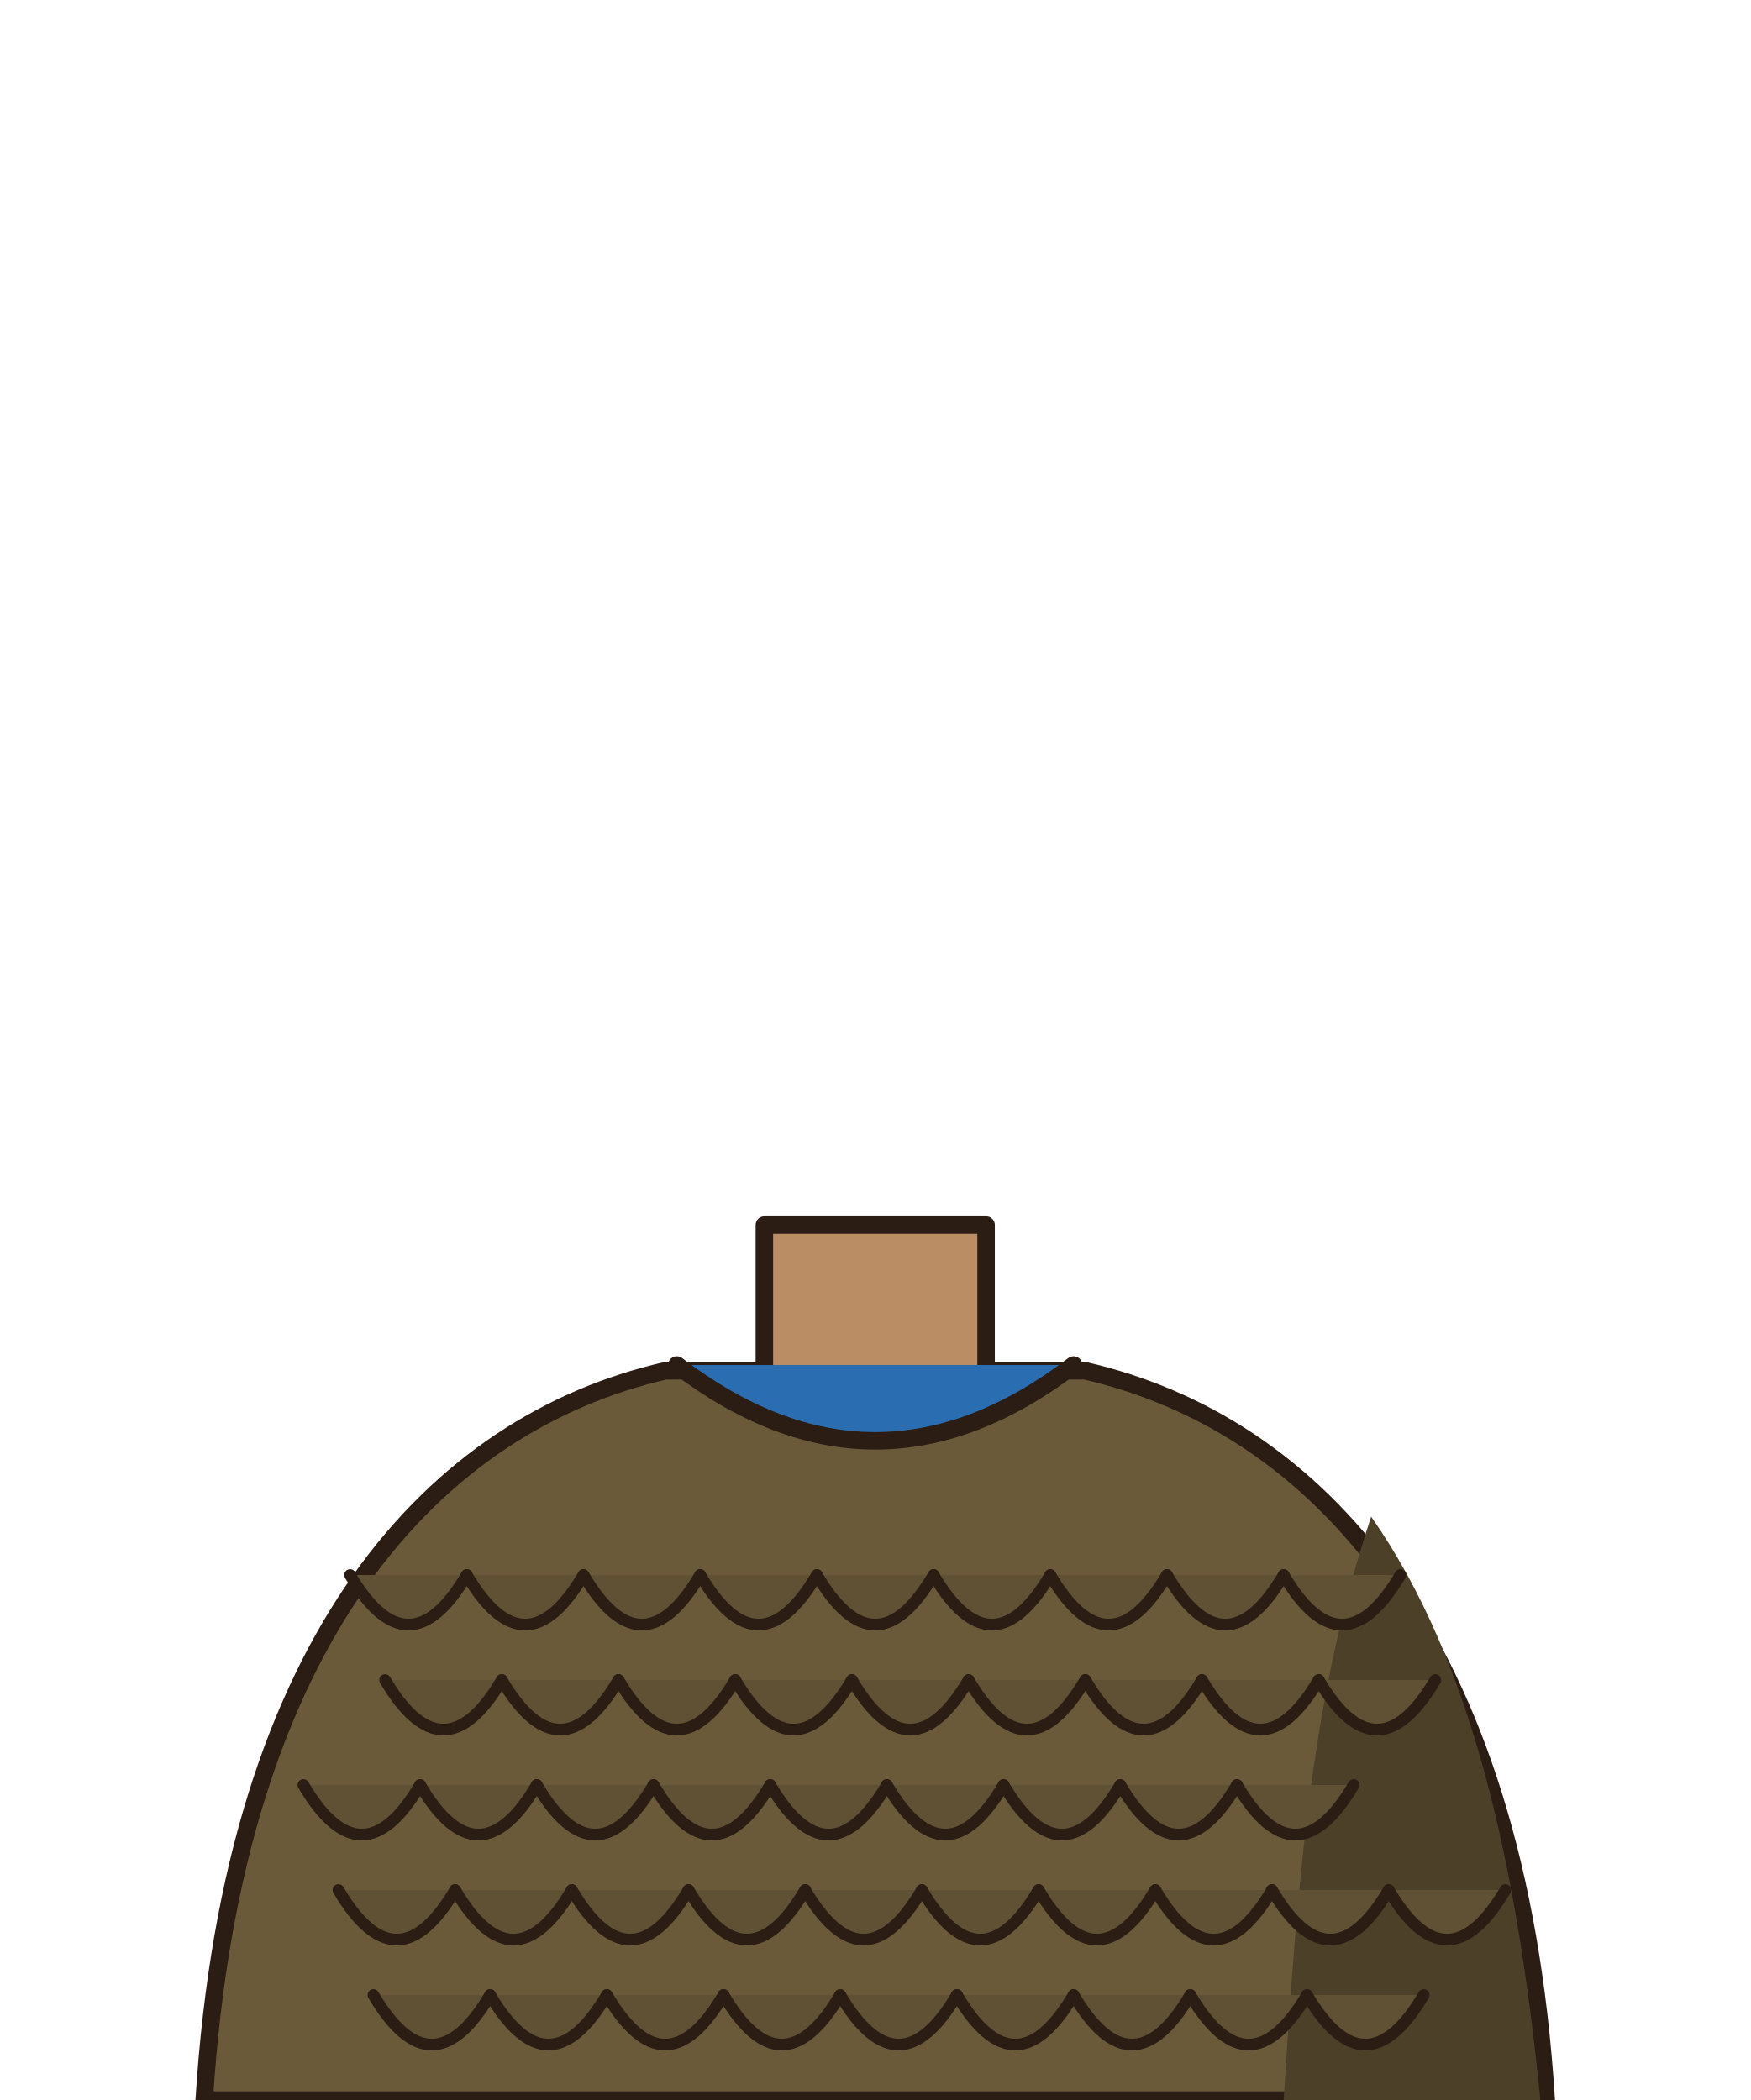
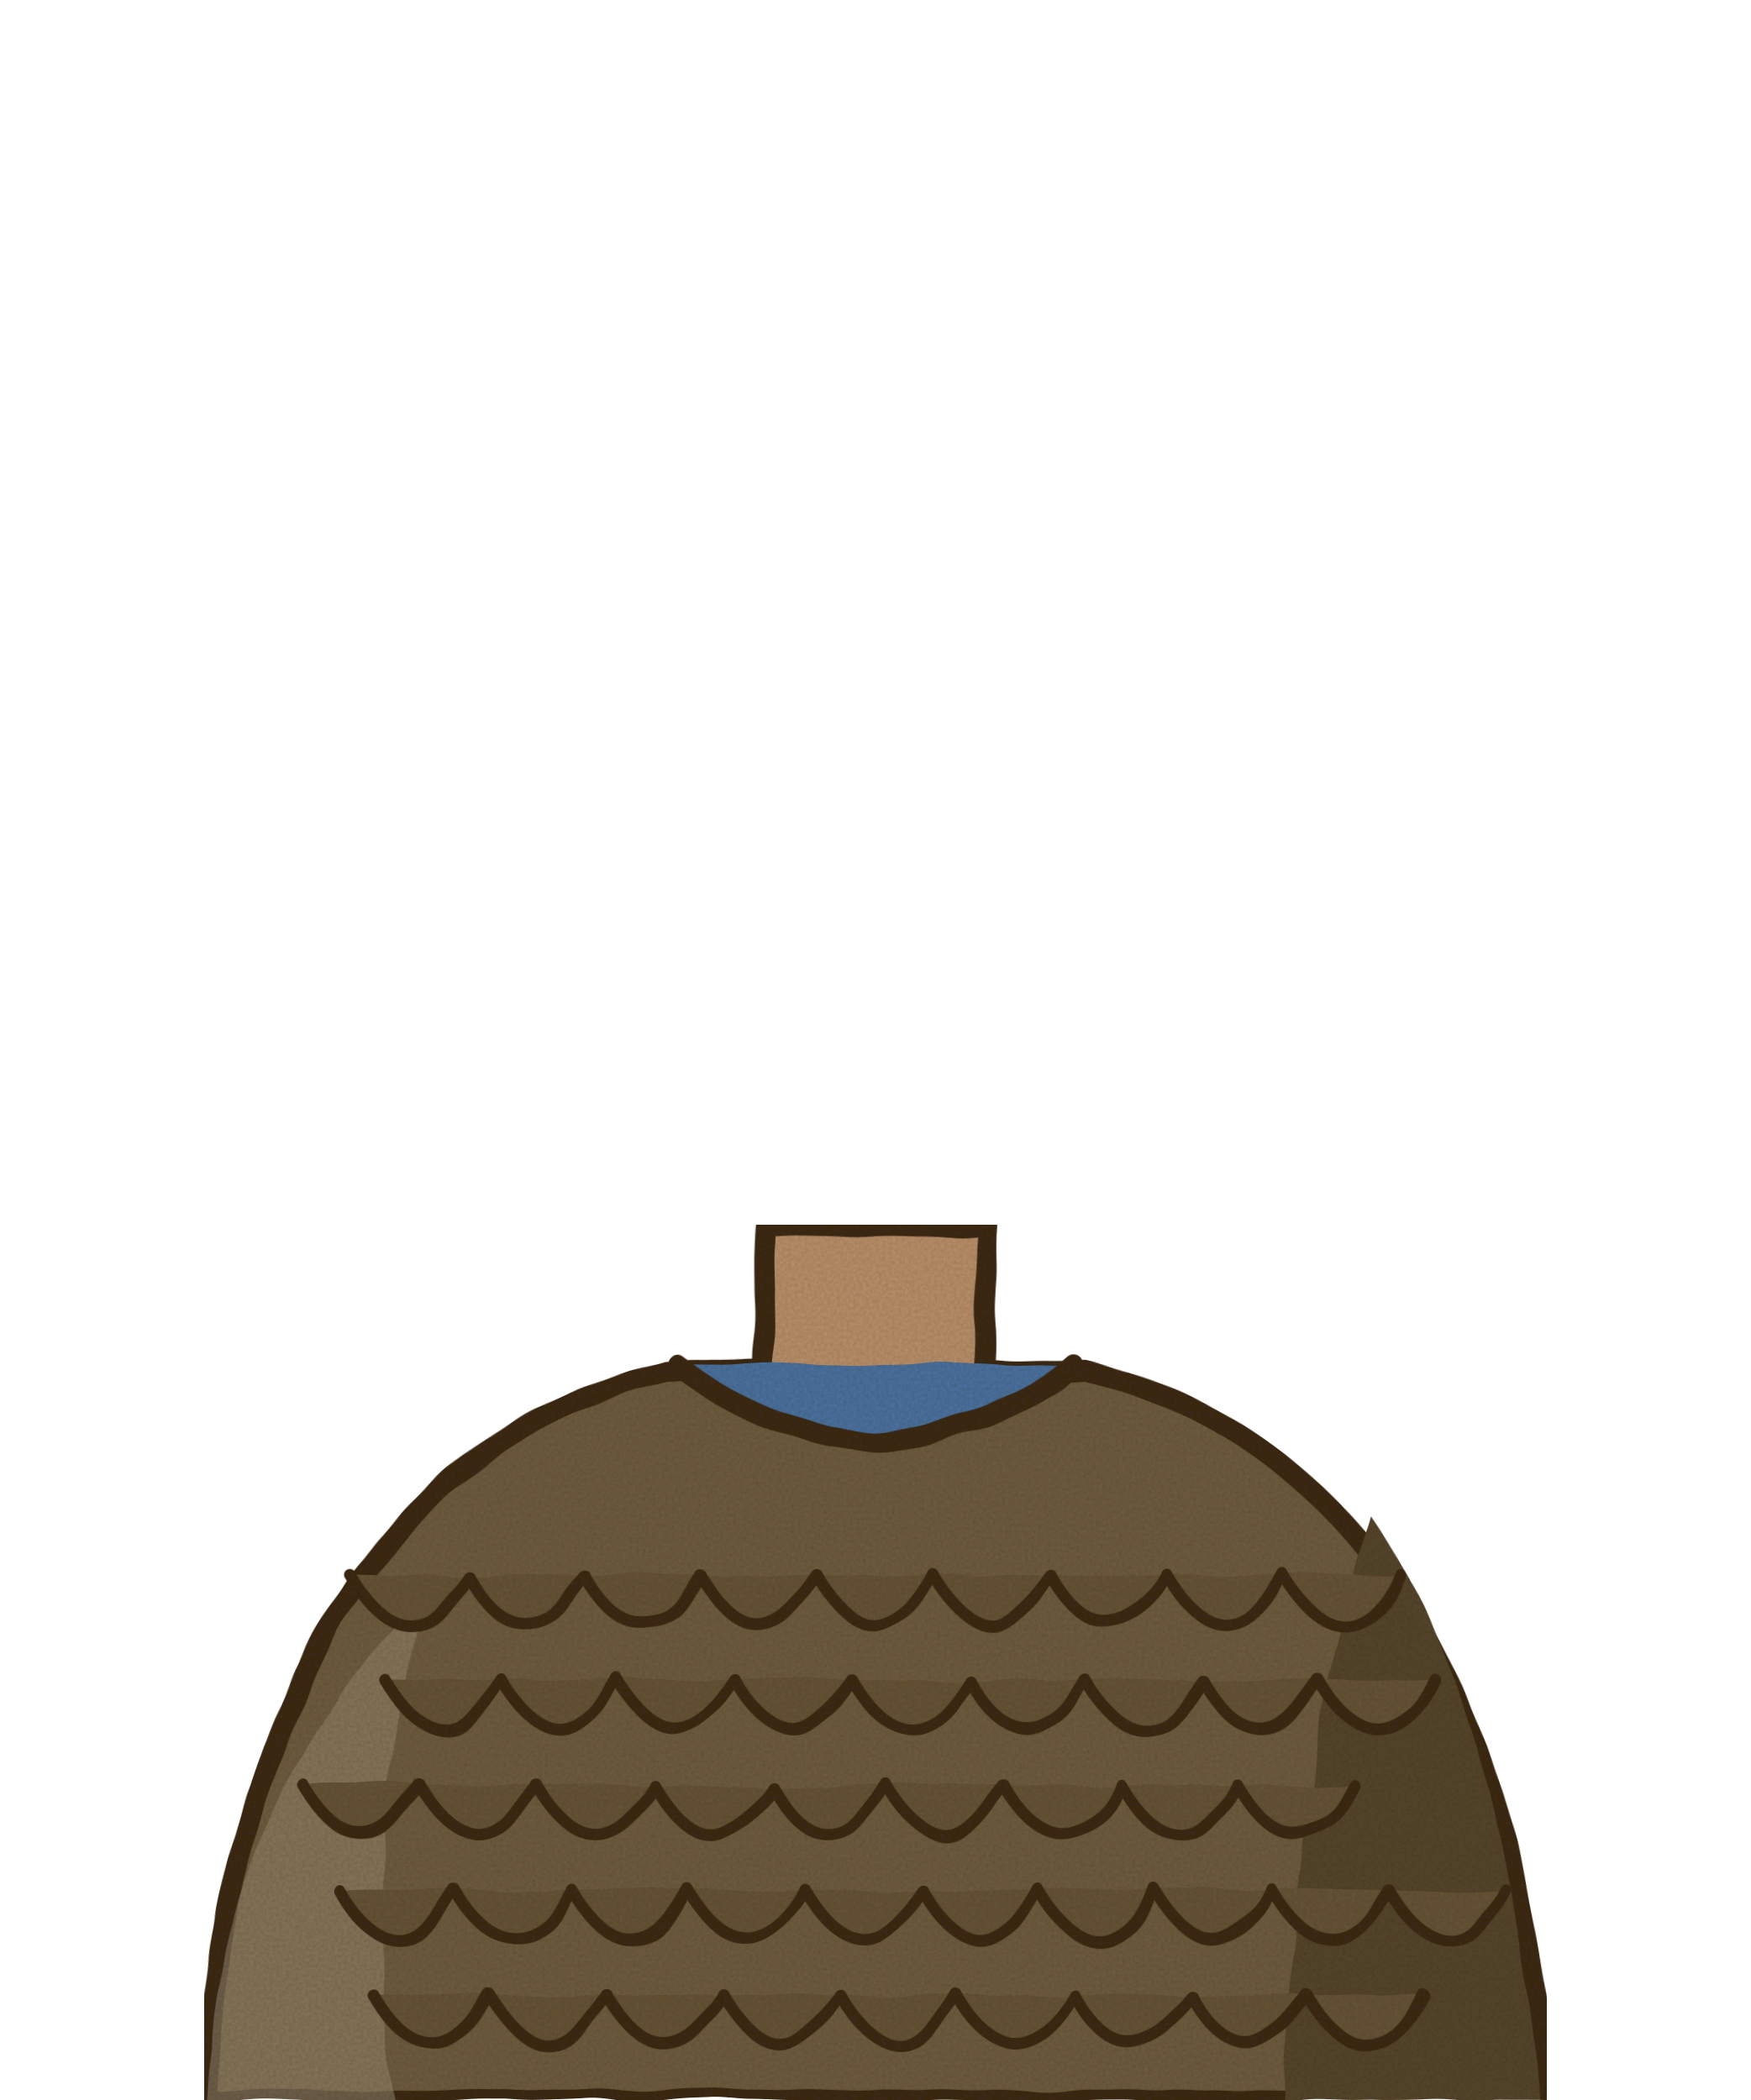
<svg xmlns="http://www.w3.org/2000/svg" viewBox="0 0 600 720" width="600" height="720">
-   <defs />
-   <g stroke="#2b1d14" stroke-width="6" stroke-linejoin="round" stroke-linecap="round">
-     <path d="M 70 720 C 80 560 150 488 228 470 L 372 470 C 450 488 520 560 530 720 Z" fill="#6b5a3a" />
-     <path d="M 470 520 C 505 570 520 640 528 720 L 440 720 C 445 640 450 580 470 520 Z" fill="#4d4029" stroke="none" />
-     <path d="M 262 420 L 262 478 Q 300 500 338 478 L 338 420 Z" fill="#bb8d64" />
-     <path d="M 232 468 Q 300 520 368 468" fill="#2a6db0" />
-     <path d="M 120 540 q 20 34 40 0" fill="#605134" stroke-width="4" />
-     <path d="M 160 540 q 20 34 40 0" fill="#605134" stroke-width="4" />
-     <path d="M 200 540 q 20 34 40 0" fill="#605134" stroke-width="4" />
-     <path d="M 240 540 q 20 34 40 0" fill="#605134" stroke-width="4" />
-     <path d="M 280 540 q 20 34 40 0" fill="#605134" stroke-width="4" />
-     <path d="M 320 540 q 20 34 40 0" fill="#605134" stroke-width="4" />
-     <path d="M 360 540 q 20 34 40 0" fill="#605134" stroke-width="4" />
-     <path d="M 400 540 q 20 34 40 0" fill="#605134" stroke-width="4" />
-     <path d="M 440 540 q 20 34 40 0" fill="#605134" stroke-width="4" />
-     <path d="M 132 576 q 20 34 40 0" fill="#605134" stroke-width="4" />
-     <path d="M 172 576 q 20 34 40 0" fill="#605134" stroke-width="4" />
-     <path d="M 212 576 q 20 34 40 0" fill="#605134" stroke-width="4" />
-     <path d="M 252 576 q 20 34 40 0" fill="#605134" stroke-width="4" />
-     <path d="M 292 576 q 20 34 40 0" fill="#605134" stroke-width="4" />
-     <path d="M 332 576 q 20 34 40 0" fill="#605134" stroke-width="4" />
-     <path d="M 372 576 q 20 34 40 0" fill="#605134" stroke-width="4" />
-     <path d="M 412 576 q 20 34 40 0" fill="#605134" stroke-width="4" />
-     <path d="M 452 576 q 20 34 40 0" fill="#605134" stroke-width="4" />
-     <path d="M 104 612 q 20 34 40 0" fill="#605134" stroke-width="4" />
-     <path d="M 144 612 q 20 34 40 0" fill="#605134" stroke-width="4" />
-     <path d="M 184 612 q 20 34 40 0" fill="#605134" stroke-width="4" />
-     <path d="M 224 612 q 20 34 40 0" fill="#605134" stroke-width="4" />
-     <path d="M 264 612 q 20 34 40 0" fill="#605134" stroke-width="4" />
-     <path d="M 304 612 q 20 34 40 0" fill="#605134" stroke-width="4" />
-     <path d="M 344 612 q 20 34 40 0" fill="#605134" stroke-width="4" />
-     <path d="M 384 612 q 20 34 40 0" fill="#605134" stroke-width="4" />
-     <path d="M 424 612 q 20 34 40 0" fill="#605134" stroke-width="4" />
-     <path d="M 116 648 q 20 34 40 0" fill="#605134" stroke-width="4" />
-     <path d="M 156 648 q 20 34 40 0" fill="#605134" stroke-width="4" />
-     <path d="M 196 648 q 20 34 40 0" fill="#605134" stroke-width="4" />
-     <path d="M 236 648 q 20 34 40 0" fill="#605134" stroke-width="4" />
-     <path d="M 276 648 q 20 34 40 0" fill="#605134" stroke-width="4" />
-     <path d="M 316 648 q 20 34 40 0" fill="#605134" stroke-width="4" />
-     <path d="M 356 648 q 20 34 40 0" fill="#605134" stroke-width="4" />
-     <path d="M 396 648 q 20 34 40 0" fill="#605134" stroke-width="4" />
-     <path d="M 436 648 q 20 34 40 0" fill="#605134" stroke-width="4" />
-     <path d="M 476 648 q 20 34 40 0" fill="#605134" stroke-width="4" />
-     <path d="M 128 684 q 20 34 40 0" fill="#605134" stroke-width="4" />
-     <path d="M 168 684 q 20 34 40 0" fill="#605134" stroke-width="4" />
-     <path d="M 208 684 q 20 34 40 0" fill="#605134" stroke-width="4" />
-     <path d="M 248 684 q 20 34 40 0" fill="#605134" stroke-width="4" />
-     <path d="M 288 684 q 20 34 40 0" fill="#605134" stroke-width="4" />
-     <path d="M 328 684 q 20 34 40 0" fill="#605134" stroke-width="4" />
-     <path d="M 368 684 q 20 34 40 0" fill="#605134" stroke-width="4" />
-     <path d="M 408 684 q 20 34 40 0" fill="#605134" stroke-width="4" />
-     <path d="M 448 684 q 20 34 40 0" fill="#605134" stroke-width="4" />
+   <defs>
+     <filter id="ink" x="-5%" y="-5%" width="110%" height="110%">
+       <feTurbulence type="fractalNoise" baseFrequency="0.035" numOctaves="2" seed="3" result="n" />
+       <feDisplacementMap in="SourceGraphic" in2="n" scale="4" />
+     </filter>
+     <filter id="paper" x="0" y="0" width="100%" height="100%">
+       <feTurbulence type="fractalNoise" baseFrequency="0.9" numOctaves="3" seed="7" result="t" />
+       <feColorMatrix in="t" type="matrix" values="0 0 0 0 0.45  0 0 0 0 0.33  0 0 0 0 0.2  0 0 0 0.5 0" result="tc" />
+       <feComposite in="tc" in2="SourceAlpha" operator="in" result="tx" />
+       <feBlend in="SourceGraphic" in2="tx" mode="multiply" result="m" />
+       <feColorMatrix in="m" type="matrix" values="0.86 0.12 0.02 0 0.02  0.06 0.88 0.06 0 0.01  0.04 0.1 0.8 0 0  0 0 0 1 0" />
+     </filter>
+   </defs>
+   <g filter="url(#paper)">
+     <g filter="url(#ink)" stroke="#2b1d14" stroke-width="7" stroke-linejoin="round" stroke-linecap="round">
+       <path d="M 70 720 C 80 560 150 488 228 470 L 372 470 C 450 488 520 560 530 720 Z" fill="#6b5a3a" />
+       <path d="M 470 520 C 505 570 520 640 528 720 L 440 720 C 445 640 450 580 470 520 Z" fill="#4d4029" stroke="none" />
+       <path d="M 70 720 C 76 640 105 585 145 548 C 130 610 128 670 135 720 Z" fill="#90836b" stroke="none" opacity=".6" />
+       <path d="M 262 420 L 262 478 Q 300 500 338 478 L 338 420 Z" fill="#bb8d64" />
+       <path d="M 232 468 Q 300 520 368 468" fill="#2a6db0" />
+       <path d="M 120 540 q 20 34 40 0" fill="#605134" stroke-width="4" />
+       <path d="M 160 540 q 20 34 40 0" fill="#605134" stroke-width="4" />
+       <path d="M 200 540 q 20 34 40 0" fill="#605134" stroke-width="4" />
+       <path d="M 240 540 q 20 34 40 0" fill="#605134" stroke-width="4" />
+       <path d="M 280 540 q 20 34 40 0" fill="#605134" stroke-width="4" />
+       <path d="M 320 540 q 20 34 40 0" fill="#605134" stroke-width="4" />
+       <path d="M 360 540 q 20 34 40 0" fill="#605134" stroke-width="4" />
+       <path d="M 400 540 q 20 34 40 0" fill="#605134" stroke-width="4" />
+       <path d="M 440 540 q 20 34 40 0" fill="#605134" stroke-width="4" />
+       <path d="M 132 576 q 20 34 40 0" fill="#605134" stroke-width="4" />
+       <path d="M 172 576 q 20 34 40 0" fill="#605134" stroke-width="4" />
+       <path d="M 212 576 q 20 34 40 0" fill="#605134" stroke-width="4" />
+       <path d="M 252 576 q 20 34 40 0" fill="#605134" stroke-width="4" />
+       <path d="M 292 576 q 20 34 40 0" fill="#605134" stroke-width="4" />
+       <path d="M 332 576 q 20 34 40 0" fill="#605134" stroke-width="4" />
+       <path d="M 372 576 q 20 34 40 0" fill="#605134" stroke-width="4" />
+       <path d="M 412 576 q 20 34 40 0" fill="#605134" stroke-width="4" />
+       <path d="M 452 576 q 20 34 40 0" fill="#605134" stroke-width="4" />
+       <path d="M 104 612 q 20 34 40 0" fill="#605134" stroke-width="4" />
+       <path d="M 144 612 q 20 34 40 0" fill="#605134" stroke-width="4" />
+       <path d="M 184 612 q 20 34 40 0" fill="#605134" stroke-width="4" />
+       <path d="M 224 612 q 20 34 40 0" fill="#605134" stroke-width="4" />
+       <path d="M 264 612 q 20 34 40 0" fill="#605134" stroke-width="4" />
+       <path d="M 304 612 q 20 34 40 0" fill="#605134" stroke-width="4" />
+       <path d="M 344 612 q 20 34 40 0" fill="#605134" stroke-width="4" />
+       <path d="M 384 612 q 20 34 40 0" fill="#605134" stroke-width="4" />
+       <path d="M 424 612 q 20 34 40 0" fill="#605134" stroke-width="4" />
+       <path d="M 116 648 q 20 34 40 0" fill="#605134" stroke-width="4" />
+       <path d="M 156 648 q 20 34 40 0" fill="#605134" stroke-width="4" />
+       <path d="M 196 648 q 20 34 40 0" fill="#605134" stroke-width="4" />
+       <path d="M 236 648 q 20 34 40 0" fill="#605134" stroke-width="4" />
+       <path d="M 276 648 q 20 34 40 0" fill="#605134" stroke-width="4" />
+       <path d="M 316 648 q 20 34 40 0" fill="#605134" stroke-width="4" />
+       <path d="M 356 648 q 20 34 40 0" fill="#605134" stroke-width="4" />
+       <path d="M 396 648 q 20 34 40 0" fill="#605134" stroke-width="4" />
+       <path d="M 436 648 q 20 34 40 0" fill="#605134" stroke-width="4" />
+       <path d="M 476 648 q 20 34 40 0" fill="#605134" stroke-width="4" />
+       <path d="M 128 684 q 20 34 40 0" fill="#605134" stroke-width="4" />
+       <path d="M 168 684 q 20 34 40 0" fill="#605134" stroke-width="4" />
+       <path d="M 208 684 q 20 34 40 0" fill="#605134" stroke-width="4" />
+       <path d="M 248 684 q 20 34 40 0" fill="#605134" stroke-width="4" />
+       <path d="M 288 684 q 20 34 40 0" fill="#605134" stroke-width="4" />
+       <path d="M 328 684 q 20 34 40 0" fill="#605134" stroke-width="4" />
+       <path d="M 368 684 q 20 34 40 0" fill="#605134" stroke-width="4" />
+       <path d="M 408 684 q 20 34 40 0" fill="#605134" stroke-width="4" />
+       <path d="M 448 684 q 20 34 40 0" fill="#605134" stroke-width="4" />
+     </g>
  </g>
</svg>
